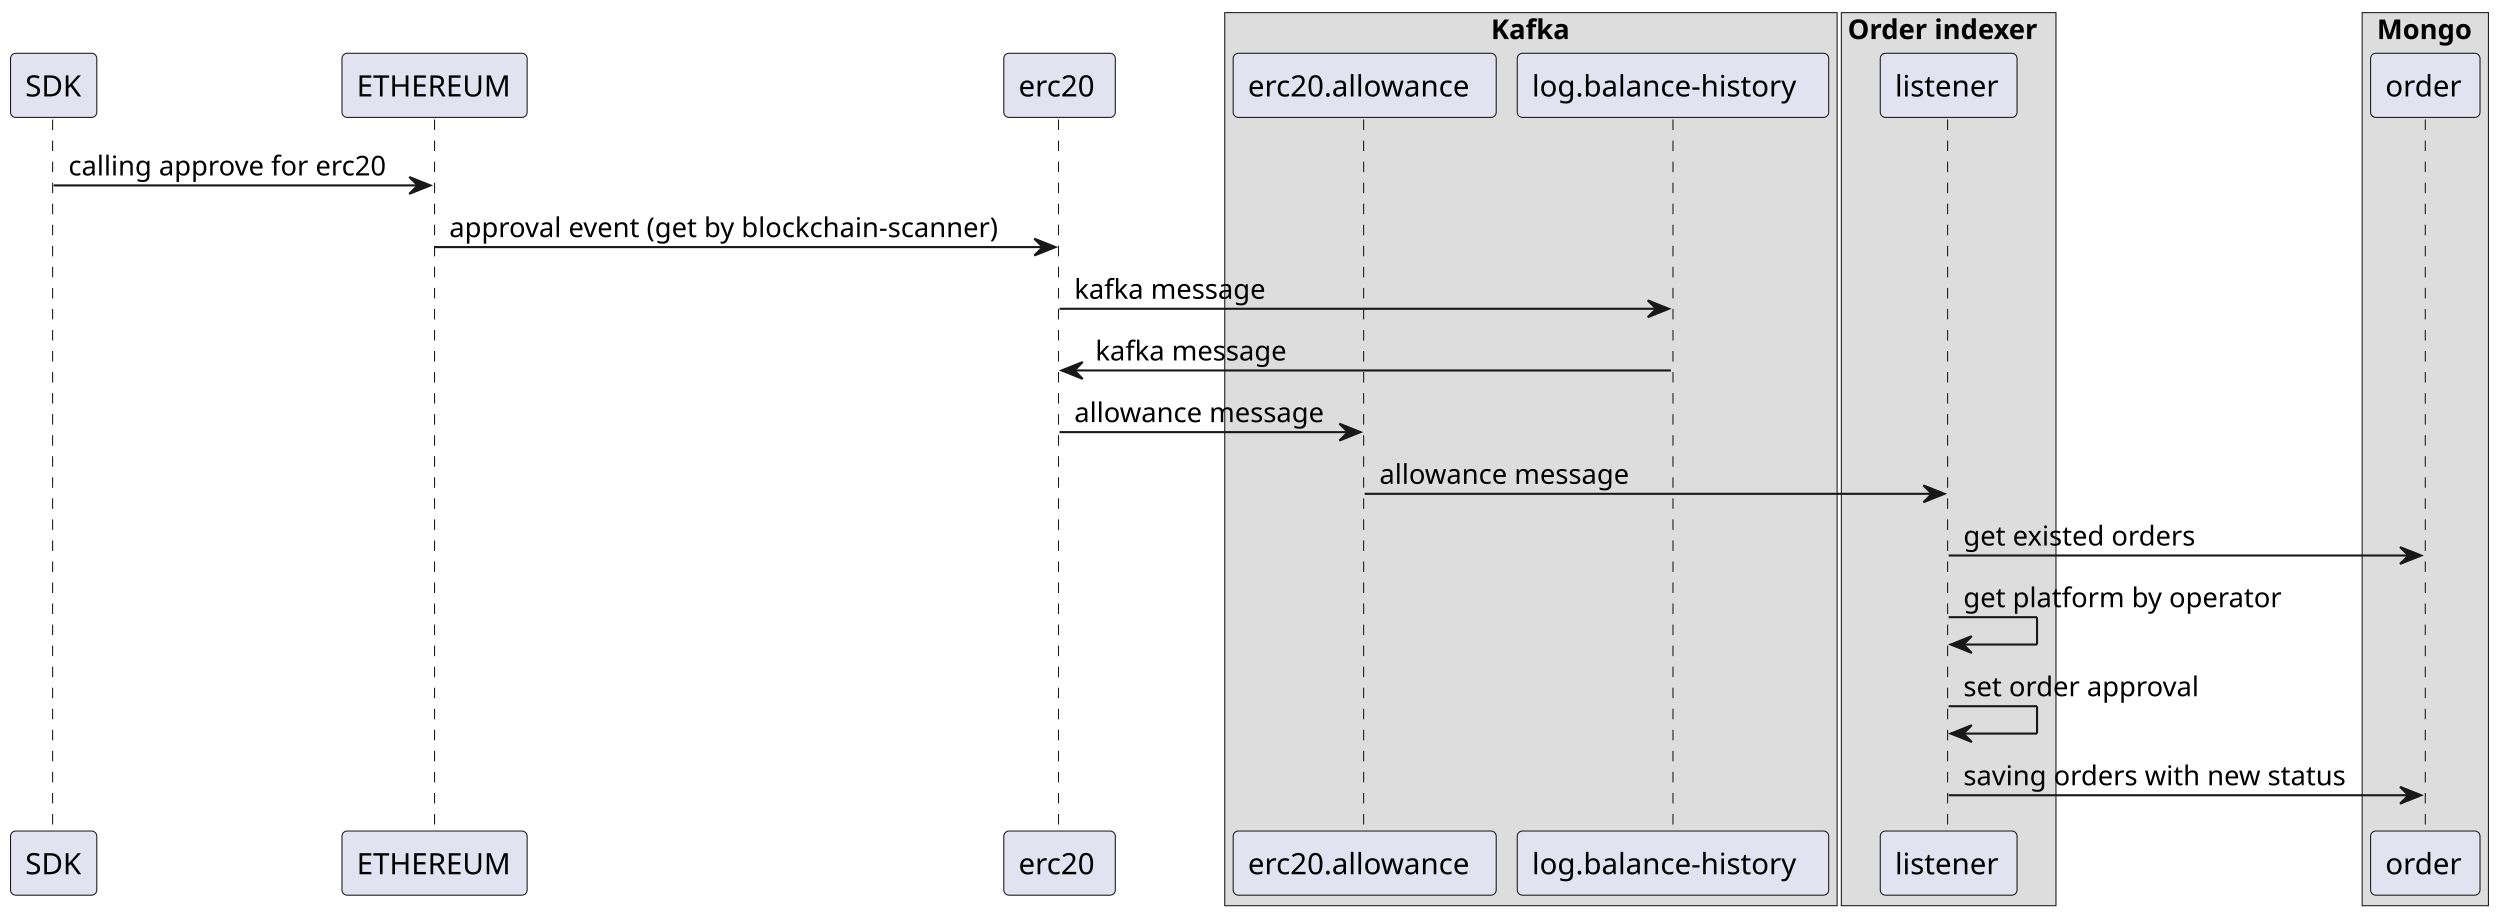
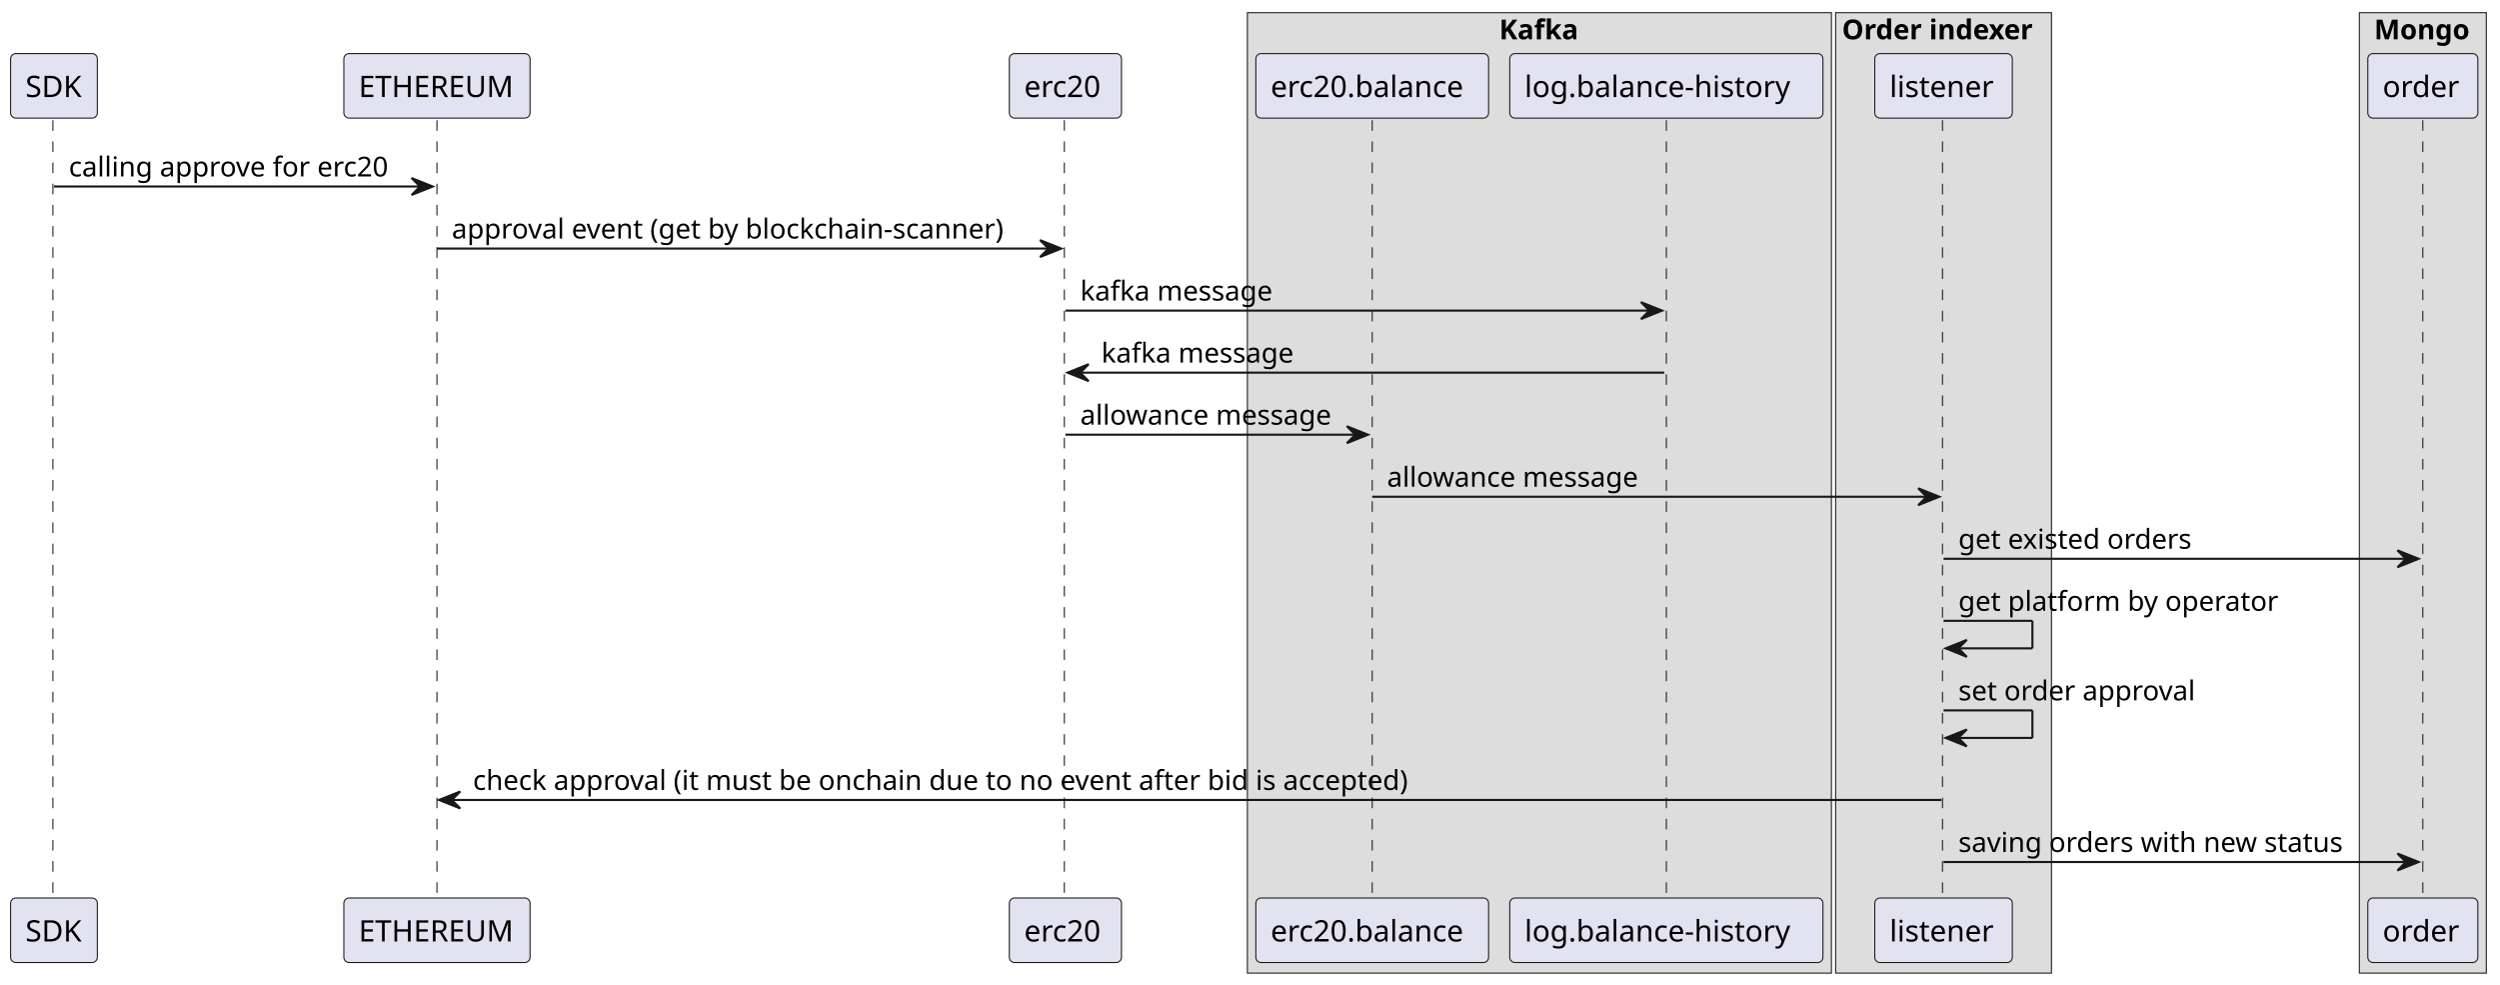
- <svg xmlns="http://www.w3.org/2000/svg" contentStyleType="text/css" height="436px" preserveAspectRatio="none" style="width:1188px;height:436px;background:#FFFFFF;" version="1.1" viewBox="0 0 1188 436" width="1188px" zoomAndPan="magnify">
+ <svg xmlns="http://www.w3.org/2000/svg" contentStyleType="text/css" height="465px" preserveAspectRatio="none" style="width:1181px;height:465px;background:#FFFFFF;" version="1.1" viewBox="0 0 1181 465" width="1181px" zoomAndPan="magnify">
  <defs />
  <g>
-     <rect fill="#DDDDDD" height="424.393" style="stroke:#181818;stroke-width:0.5;" width="291" x="582" y="6" />
+     <rect fill="#DDDDDD" height="453.703" style="stroke:#181818;stroke-width:0.5;" width="276" x="589.5" y="6" />
    <text fill="#000000" font-family="sans-serif" font-size="13" font-weight="bold" lengthAdjust="spacing" textLength="38" x="708.5" y="18.568">Kafka</text>
-     <rect fill="#DDDDDD" height="424.393" style="stroke:#181818;stroke-width:0.5;" width="102" x="875" y="6" />
-     <text fill="#000000" font-family="sans-serif" font-size="13" font-weight="bold" lengthAdjust="spacing" textLength="96" x="878" y="18.568">Order indexer</text>
-     <rect fill="#DDDDDD" height="424.393" style="stroke:#181818;stroke-width:0.5;" width="60" x="1122.5" y="6" />
-     <text fill="#000000" font-family="sans-serif" font-size="13" font-weight="bold" lengthAdjust="spacing" textLength="46" x="1129.5" y="18.568">Mongo</text>
-     <line style="stroke:#181818;stroke-width:0.5;stroke-dasharray:5.0,5.0;" x1="25" x2="25" y1="56.799" y2="395.904" />
-     <line style="stroke:#181818;stroke-width:0.5;stroke-dasharray:5.0,5.0;" x1="206.5" x2="206.5" y1="56.799" y2="395.904" />
-     <line style="stroke:#181818;stroke-width:0.5;stroke-dasharray:5.0,5.0;" x1="503" x2="503" y1="56.799" y2="395.904" />
-     <line style="stroke:#181818;stroke-width:0.5;stroke-dasharray:5.0,5.0;" x1="648" x2="648" y1="56.799" y2="395.904" />
-     <line style="stroke:#181818;stroke-width:0.5;stroke-dasharray:5.0,5.0;" x1="795" x2="795" y1="56.799" y2="395.904" />
-     <line style="stroke:#181818;stroke-width:0.5;stroke-dasharray:5.0,5.0;" x1="925.5" x2="925.5" y1="56.799" y2="395.904" />
-     <line style="stroke:#181818;stroke-width:0.5;stroke-dasharray:5.0,5.0;" x1="1152.5" x2="1152.5" y1="56.799" y2="395.904" />
+     <rect fill="#DDDDDD" height="453.703" style="stroke:#181818;stroke-width:0.5;" width="102" x="867.5" y="6" />
+     <text fill="#000000" font-family="sans-serif" font-size="13" font-weight="bold" lengthAdjust="spacing" textLength="96" x="870.5" y="18.568">Order indexer</text>
+     <rect fill="#DDDDDD" height="453.703" style="stroke:#181818;stroke-width:0.5;" width="60" x="1115" y="6" />
+     <text fill="#000000" font-family="sans-serif" font-size="13" font-weight="bold" lengthAdjust="spacing" textLength="46" x="1122" y="18.568">Mongo</text>
+     <line style="stroke:#181818;stroke-width:0.5;stroke-dasharray:5.0,5.0;" x1="25" x2="25" y1="56.799" y2="425.215" />
+     <line style="stroke:#181818;stroke-width:0.5;stroke-dasharray:5.0,5.0;" x1="206.5" x2="206.5" y1="56.799" y2="425.215" />
+     <line style="stroke:#181818;stroke-width:0.5;stroke-dasharray:5.0,5.0;" x1="503" x2="503" y1="56.799" y2="425.215" />
+     <line style="stroke:#181818;stroke-width:0.5;stroke-dasharray:5.0,5.0;" x1="648.5" x2="648.5" y1="56.799" y2="425.215" />
+     <line style="stroke:#181818;stroke-width:0.5;stroke-dasharray:5.0,5.0;" x1="787.5" x2="787.5" y1="56.799" y2="425.215" />
+     <line style="stroke:#181818;stroke-width:0.5;stroke-dasharray:5.0,5.0;" x1="918" x2="918" y1="56.799" y2="425.215" />
+     <line style="stroke:#181818;stroke-width:0.5;stroke-dasharray:5.0,5.0;" x1="1145" x2="1145" y1="56.799" y2="425.215" />
    <rect fill="#E2E2F0" height="30.488" rx="2.5" ry="2.5" style="stroke:#181818;stroke-width:0.5;" width="41" x="5" y="25.311" />
    <text fill="#000000" font-family="sans-serif" font-size="14" lengthAdjust="spacing" textLength="27" x="12" y="45.846">SDK</text>
-     <rect fill="#E2E2F0" height="30.488" rx="2.5" ry="2.5" style="stroke:#181818;stroke-width:0.5;" width="41" x="5" y="394.904" />
-     <text fill="#000000" font-family="sans-serif" font-size="14" lengthAdjust="spacing" textLength="27" x="12" y="415.44">SDK</text>
+     <rect fill="#E2E2F0" height="30.488" rx="2.5" ry="2.5" style="stroke:#181818;stroke-width:0.5;" width="41" x="5" y="424.215" />
+     <text fill="#000000" font-family="sans-serif" font-size="14" lengthAdjust="spacing" textLength="27" x="12" y="444.75">SDK</text>
    <rect fill="#E2E2F0" height="30.488" rx="2.5" ry="2.5" style="stroke:#181818;stroke-width:0.5;" width="88" x="162.5" y="25.311" />
    <text fill="#000000" font-family="sans-serif" font-size="14" lengthAdjust="spacing" textLength="74" x="169.5" y="45.846">ETHEREUM</text>
-     <rect fill="#E2E2F0" height="30.488" rx="2.5" ry="2.5" style="stroke:#181818;stroke-width:0.5;" width="88" x="162.5" y="394.904" />
-     <text fill="#000000" font-family="sans-serif" font-size="14" lengthAdjust="spacing" textLength="74" x="169.5" y="415.44">ETHEREUM</text>
+     <rect fill="#E2E2F0" height="30.488" rx="2.5" ry="2.5" style="stroke:#181818;stroke-width:0.5;" width="88" x="162.5" y="424.215" />
+     <text fill="#000000" font-family="sans-serif" font-size="14" lengthAdjust="spacing" textLength="74" x="169.5" y="444.75">ETHEREUM</text>
    <rect fill="#E2E2F0" height="30.488" rx="2.5" ry="2.5" style="stroke:#181818;stroke-width:0.5;" width="53" x="477" y="25.311" />
    <text fill="#000000" font-family="sans-serif" font-size="14" lengthAdjust="spacing" textLength="39" x="484" y="45.846">erc20</text>
-     <rect fill="#E2E2F0" height="30.488" rx="2.5" ry="2.5" style="stroke:#181818;stroke-width:0.5;" width="53" x="477" y="394.904" />
-     <text fill="#000000" font-family="sans-serif" font-size="14" lengthAdjust="spacing" textLength="39" x="484" y="415.44">erc20</text>
-     <rect fill="#E2E2F0" height="30.488" rx="2.5" ry="2.5" style="stroke:#181818;stroke-width:0.5;" width="125" x="586" y="25.311" />
-     <text fill="#000000" font-family="sans-serif" font-size="14" lengthAdjust="spacing" textLength="111" x="593" y="45.846">erc20.allowance</text>
-     <rect fill="#E2E2F0" height="30.488" rx="2.5" ry="2.5" style="stroke:#181818;stroke-width:0.5;" width="125" x="586" y="394.904" />
-     <text fill="#000000" font-family="sans-serif" font-size="14" lengthAdjust="spacing" textLength="111" x="593" y="415.44">erc20.allowance</text>
-     <rect fill="#E2E2F0" height="30.488" rx="2.5" ry="2.5" style="stroke:#181818;stroke-width:0.5;" width="148" x="721" y="25.311" />
-     <text fill="#000000" font-family="sans-serif" font-size="14" lengthAdjust="spacing" textLength="134" x="728" y="45.846">log.balance-history</text>
-     <rect fill="#E2E2F0" height="30.488" rx="2.5" ry="2.5" style="stroke:#181818;stroke-width:0.5;" width="148" x="721" y="394.904" />
-     <text fill="#000000" font-family="sans-serif" font-size="14" lengthAdjust="spacing" textLength="134" x="728" y="415.44">log.balance-history</text>
-     <rect fill="#E2E2F0" height="30.488" rx="2.5" ry="2.5" style="stroke:#181818;stroke-width:0.5;" width="65" x="893.5" y="25.311" />
-     <text fill="#000000" font-family="sans-serif" font-size="14" lengthAdjust="spacing" textLength="51" x="900.5" y="45.846">listener</text>
-     <rect fill="#E2E2F0" height="30.488" rx="2.5" ry="2.5" style="stroke:#181818;stroke-width:0.5;" width="65" x="893.5" y="394.904" />
-     <text fill="#000000" font-family="sans-serif" font-size="14" lengthAdjust="spacing" textLength="51" x="900.5" y="415.44">listener</text>
-     <rect fill="#E2E2F0" height="30.488" rx="2.5" ry="2.5" style="stroke:#181818;stroke-width:0.5;" width="52" x="1126.5" y="25.311" />
-     <text fill="#000000" font-family="sans-serif" font-size="14" lengthAdjust="spacing" textLength="38" x="1133.5" y="45.846">order</text>
-     <rect fill="#E2E2F0" height="30.488" rx="2.5" ry="2.5" style="stroke:#181818;stroke-width:0.5;" width="52" x="1126.5" y="394.904" />
-     <text fill="#000000" font-family="sans-serif" font-size="14" lengthAdjust="spacing" textLength="38" x="1133.5" y="415.44">order</text>
+     <rect fill="#E2E2F0" height="30.488" rx="2.5" ry="2.5" style="stroke:#181818;stroke-width:0.5;" width="53" x="477" y="424.215" />
+     <text fill="#000000" font-family="sans-serif" font-size="14" lengthAdjust="spacing" textLength="39" x="484" y="444.75">erc20</text>
+     <rect fill="#E2E2F0" height="30.488" rx="2.5" ry="2.5" style="stroke:#181818;stroke-width:0.5;" width="110" x="593.5" y="25.311" />
+     <text fill="#000000" font-family="sans-serif" font-size="14" lengthAdjust="spacing" textLength="96" x="600.5" y="45.846">erc20.balance</text>
+     <rect fill="#E2E2F0" height="30.488" rx="2.5" ry="2.5" style="stroke:#181818;stroke-width:0.5;" width="110" x="593.5" y="424.215" />
+     <text fill="#000000" font-family="sans-serif" font-size="14" lengthAdjust="spacing" textLength="96" x="600.5" y="444.75">erc20.balance</text>
+     <rect fill="#E2E2F0" height="30.488" rx="2.5" ry="2.5" style="stroke:#181818;stroke-width:0.5;" width="148" x="713.5" y="25.311" />
+     <text fill="#000000" font-family="sans-serif" font-size="14" lengthAdjust="spacing" textLength="134" x="720.5" y="45.846">log.balance-history</text>
+     <rect fill="#E2E2F0" height="30.488" rx="2.5" ry="2.5" style="stroke:#181818;stroke-width:0.5;" width="148" x="713.5" y="424.215" />
+     <text fill="#000000" font-family="sans-serif" font-size="14" lengthAdjust="spacing" textLength="134" x="720.5" y="444.75">log.balance-history</text>
+     <rect fill="#E2E2F0" height="30.488" rx="2.5" ry="2.5" style="stroke:#181818;stroke-width:0.5;" width="65" x="886" y="25.311" />
+     <text fill="#000000" font-family="sans-serif" font-size="14" lengthAdjust="spacing" textLength="51" x="893" y="45.846">listener</text>
+     <rect fill="#E2E2F0" height="30.488" rx="2.5" ry="2.5" style="stroke:#181818;stroke-width:0.5;" width="65" x="886" y="424.215" />
+     <text fill="#000000" font-family="sans-serif" font-size="14" lengthAdjust="spacing" textLength="51" x="893" y="444.75">listener</text>
+     <rect fill="#E2E2F0" height="30.488" rx="2.5" ry="2.5" style="stroke:#181818;stroke-width:0.5;" width="52" x="1119" y="25.311" />
+     <text fill="#000000" font-family="sans-serif" font-size="14" lengthAdjust="spacing" textLength="38" x="1126" y="45.846">order</text>
+     <rect fill="#E2E2F0" height="30.488" rx="2.5" ry="2.5" style="stroke:#181818;stroke-width:0.5;" width="52" x="1119" y="424.215" />
+     <text fill="#000000" font-family="sans-serif" font-size="14" lengthAdjust="spacing" textLength="38" x="1126" y="444.75">order</text>
    <polygon fill="#181818" points="194.5,84.109,204.5,88.109,194.5,92.109,198.5,88.109" style="stroke:#181818;stroke-width:1.0;" />
    <line style="stroke:#181818;stroke-width:1.0;" x1="25.5" x2="200.5" y1="88.109" y2="88.109" />
    <text fill="#000000" font-family="sans-serif" font-size="13" lengthAdjust="spacing" textLength="157" x="32.5" y="83.367">calling approve for erc20</text>
    <polygon fill="#181818" points="491.5,113.42,501.5,117.42,491.5,121.42,495.5,117.42" style="stroke:#181818;stroke-width:1.0;" />
    <line style="stroke:#181818;stroke-width:1.0;" x1="206.5" x2="497.5" y1="117.42" y2="117.42" />
    <text fill="#000000" font-family="sans-serif" font-size="13" lengthAdjust="spacing" textLength="273" x="213.5" y="112.678">approval event (get by blockchain-scanner)</text>
-     <polygon fill="#181818" points="783,142.731,793,146.731,783,150.731,787,146.731" style="stroke:#181818;stroke-width:1.0;" />
-     <line style="stroke:#181818;stroke-width:1.0;" x1="503.5" x2="789" y1="146.731" y2="146.731" />
+     <polygon fill="#181818" points="775.5,142.731,785.5,146.731,775.5,150.731,779.5,146.731" style="stroke:#181818;stroke-width:1.0;" />
+     <line style="stroke:#181818;stroke-width:1.0;" x1="503.5" x2="781.5" y1="146.731" y2="146.731" />
    <text fill="#000000" font-family="sans-serif" font-size="13" lengthAdjust="spacing" textLength="94" x="510.5" y="141.988">kafka message</text>
    <polygon fill="#181818" points="514.5,172.041,504.5,176.041,514.5,180.041,510.5,176.041" style="stroke:#181818;stroke-width:1.0;" />
-     <line style="stroke:#181818;stroke-width:1.0;" x1="508.5" x2="794" y1="176.041" y2="176.041" />
+     <line style="stroke:#181818;stroke-width:1.0;" x1="508.5" x2="786.5" y1="176.041" y2="176.041" />
    <text fill="#000000" font-family="sans-serif" font-size="13" lengthAdjust="spacing" textLength="94" x="520.5" y="171.299">kafka message</text>
    <polygon fill="#181818" points="636.5,201.352,646.5,205.352,636.5,209.352,640.5,205.352" style="stroke:#181818;stroke-width:1.0;" />
    <line style="stroke:#181818;stroke-width:1.0;" x1="503.5" x2="642.5" y1="205.352" y2="205.352" />
    <text fill="#000000" font-family="sans-serif" font-size="13" lengthAdjust="spacing" textLength="121" x="510.5" y="200.609">allowance message</text>
-     <polygon fill="#181818" points="914,230.662,924,234.662,914,238.662,918,234.662" style="stroke:#181818;stroke-width:1.0;" />
-     <line style="stroke:#181818;stroke-width:1.0;" x1="648.5" x2="920" y1="234.662" y2="234.662" />
+     <polygon fill="#181818" points="906.5,230.662,916.5,234.662,906.5,238.662,910.5,234.662" style="stroke:#181818;stroke-width:1.0;" />
+     <line style="stroke:#181818;stroke-width:1.0;" x1="648.5" x2="912.5" y1="234.662" y2="234.662" />
    <text fill="#000000" font-family="sans-serif" font-size="13" lengthAdjust="spacing" textLength="121" x="655.5" y="229.92">allowance message</text>
-     <polygon fill="#181818" points="1140.5,259.973,1150.5,263.973,1140.5,267.973,1144.5,263.973" style="stroke:#181818;stroke-width:1.0;" />
-     <line style="stroke:#181818;stroke-width:1.0;" x1="926" x2="1146.5" y1="263.973" y2="263.973" />
-     <text fill="#000000" font-family="sans-serif" font-size="13" lengthAdjust="spacing" textLength="114" x="933" y="259.231">get existed orders</text>
-     <line style="stroke:#181818;stroke-width:1.0;" x1="926" x2="968" y1="293.283" y2="293.283" />
-     <line style="stroke:#181818;stroke-width:1.0;" x1="968" x2="968" y1="293.283" y2="306.283" />
-     <line style="stroke:#181818;stroke-width:1.0;" x1="927" x2="968" y1="306.283" y2="306.283" />
-     <polygon fill="#181818" points="937,302.283,927,306.283,937,310.283,933,306.283" style="stroke:#181818;stroke-width:1.0;" />
-     <text fill="#000000" font-family="sans-serif" font-size="13" lengthAdjust="spacing" textLength="154" x="933" y="288.541">get platform by operator</text>
-     <line style="stroke:#181818;stroke-width:1.0;" x1="926" x2="968" y1="335.594" y2="335.594" />
-     <line style="stroke:#181818;stroke-width:1.0;" x1="968" x2="968" y1="335.594" y2="348.594" />
-     <line style="stroke:#181818;stroke-width:1.0;" x1="927" x2="968" y1="348.594" y2="348.594" />
-     <polygon fill="#181818" points="937,344.594,927,348.594,937,352.594,933,348.594" style="stroke:#181818;stroke-width:1.0;" />
-     <text fill="#000000" font-family="sans-serif" font-size="13" lengthAdjust="spacing" textLength="114" x="933" y="330.852">set order approval</text>
-     <polygon fill="#181818" points="1140.5,373.904,1150.5,377.904,1140.5,381.904,1144.5,377.904" style="stroke:#181818;stroke-width:1.0;" />
-     <line style="stroke:#181818;stroke-width:1.0;" x1="926" x2="1146.5" y1="377.904" y2="377.904" />
-     <text fill="#000000" font-family="sans-serif" font-size="13" lengthAdjust="spacing" textLength="188" x="933" y="373.162">saving orders with new status</text>
+     <polygon fill="#181818" points="1133,259.973,1143,263.973,1133,267.973,1137,263.973" style="stroke:#181818;stroke-width:1.0;" />
+     <line style="stroke:#181818;stroke-width:1.0;" x1="918.5" x2="1139" y1="263.973" y2="263.973" />
+     <text fill="#000000" font-family="sans-serif" font-size="13" lengthAdjust="spacing" textLength="114" x="925.5" y="259.231">get existed orders</text>
+     <line style="stroke:#181818;stroke-width:1.0;" x1="918.5" x2="960.5" y1="293.283" y2="293.283" />
+     <line style="stroke:#181818;stroke-width:1.0;" x1="960.5" x2="960.5" y1="293.283" y2="306.283" />
+     <line style="stroke:#181818;stroke-width:1.0;" x1="919.5" x2="960.5" y1="306.283" y2="306.283" />
+     <polygon fill="#181818" points="929.5,302.283,919.5,306.283,929.5,310.283,925.5,306.283" style="stroke:#181818;stroke-width:1.0;" />
+     <text fill="#000000" font-family="sans-serif" font-size="13" lengthAdjust="spacing" textLength="154" x="925.5" y="288.541">get platform by operator</text>
+     <line style="stroke:#181818;stroke-width:1.0;" x1="918.5" x2="960.5" y1="335.594" y2="335.594" />
+     <line style="stroke:#181818;stroke-width:1.0;" x1="960.5" x2="960.5" y1="335.594" y2="348.594" />
+     <line style="stroke:#181818;stroke-width:1.0;" x1="919.5" x2="960.5" y1="348.594" y2="348.594" />
+     <polygon fill="#181818" points="929.5,344.594,919.5,348.594,929.5,352.594,925.5,348.594" style="stroke:#181818;stroke-width:1.0;" />
+     <text fill="#000000" font-family="sans-serif" font-size="13" lengthAdjust="spacing" textLength="114" x="925.5" y="330.852">set order approval</text>
+     <polygon fill="#181818" points="217.5,373.904,207.5,377.904,217.5,381.904,213.5,377.904" style="stroke:#181818;stroke-width:1.0;" />
+     <line style="stroke:#181818;stroke-width:1.0;" x1="211.5" x2="917.5" y1="377.904" y2="377.904" />
+     <text fill="#000000" font-family="sans-serif" font-size="13" lengthAdjust="spacing" textLength="459" x="223.5" y="373.162">check approval (it must be onchain due to no event after bid is accepted)</text>
+     <polygon fill="#181818" points="1133,403.215,1143,407.215,1133,411.215,1137,407.215" style="stroke:#181818;stroke-width:1.0;" />
+     <line style="stroke:#181818;stroke-width:1.0;" x1="918.5" x2="1139" y1="407.215" y2="407.215" />
+     <text fill="#000000" font-family="sans-serif" font-size="13" lengthAdjust="spacing" textLength="188" x="925.5" y="402.473">saving orders with new status</text>
  </g>
</svg>
